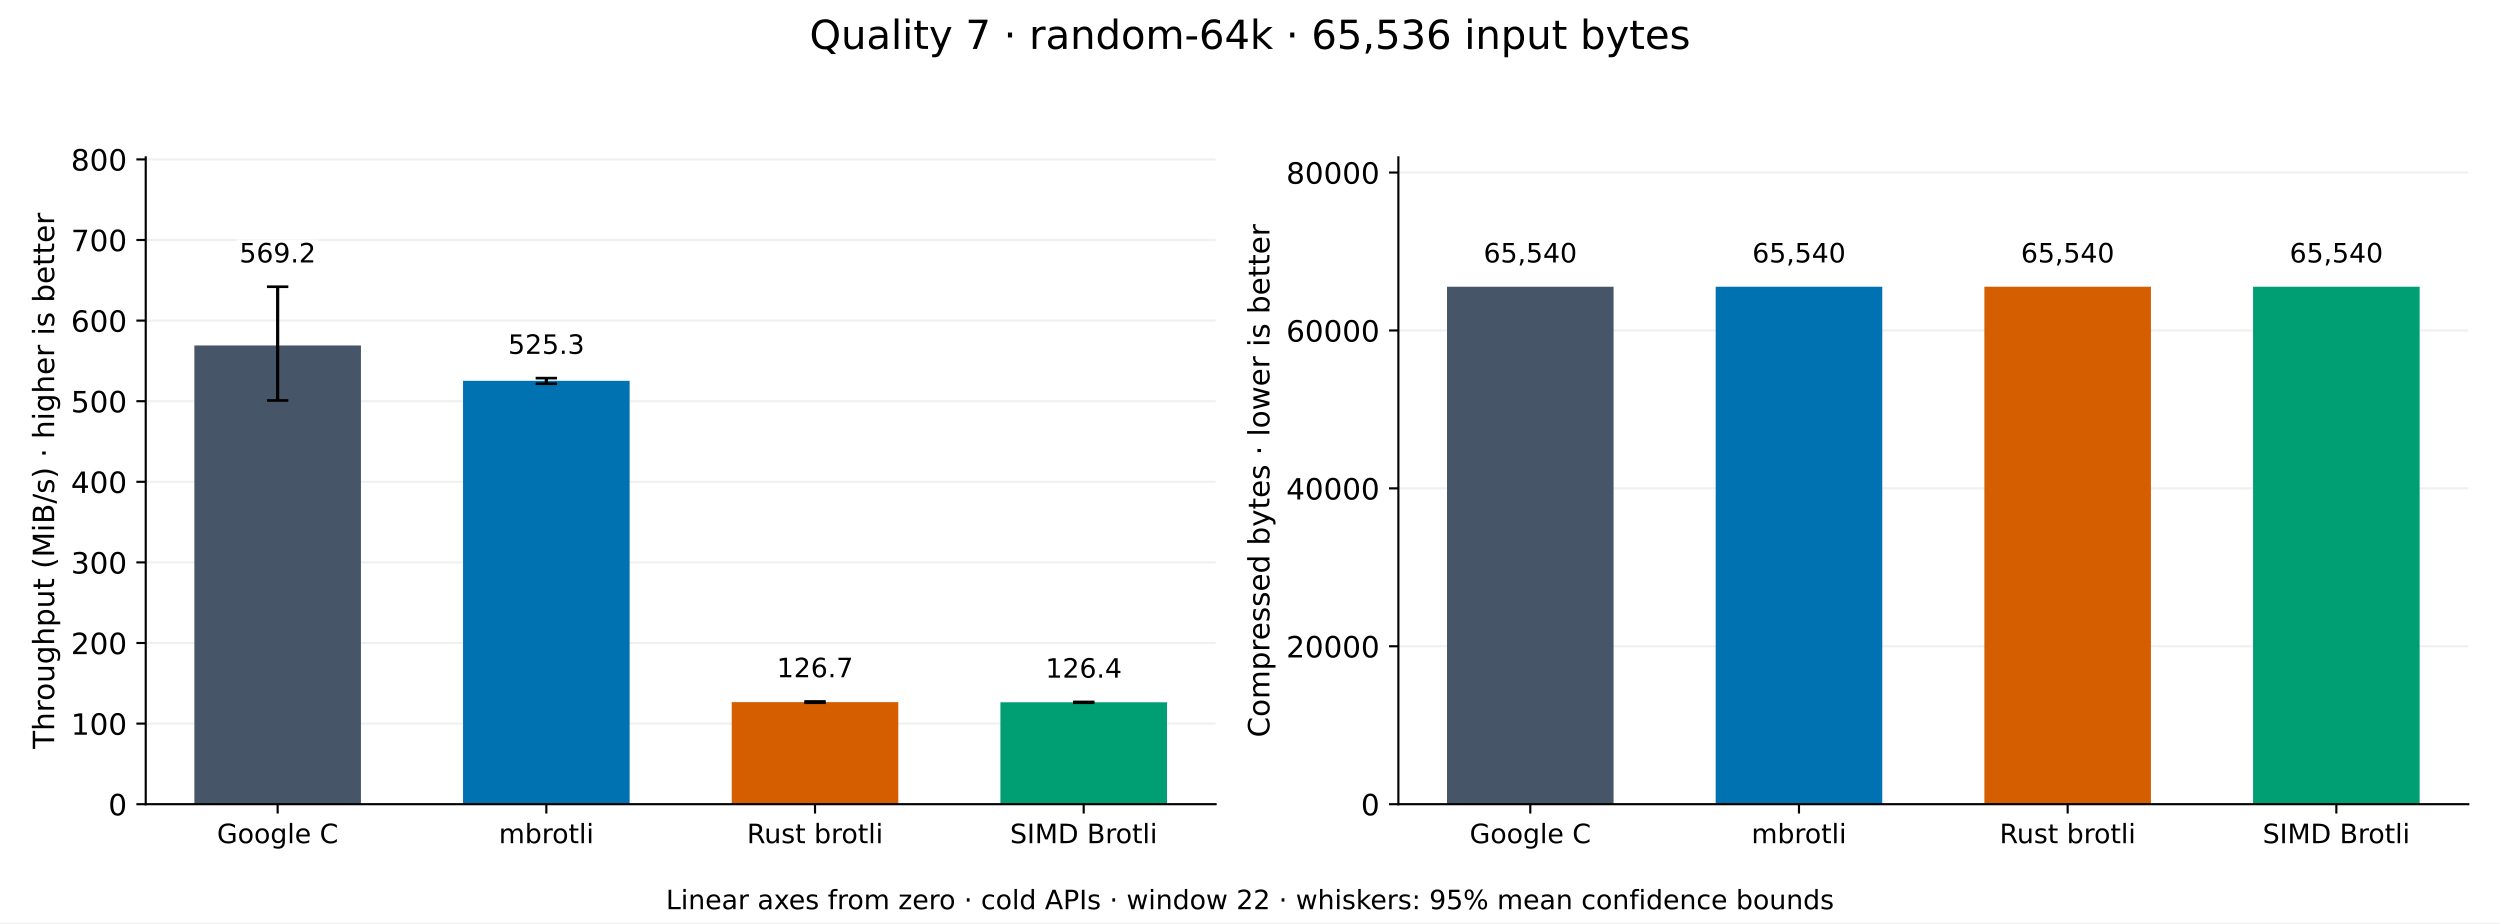
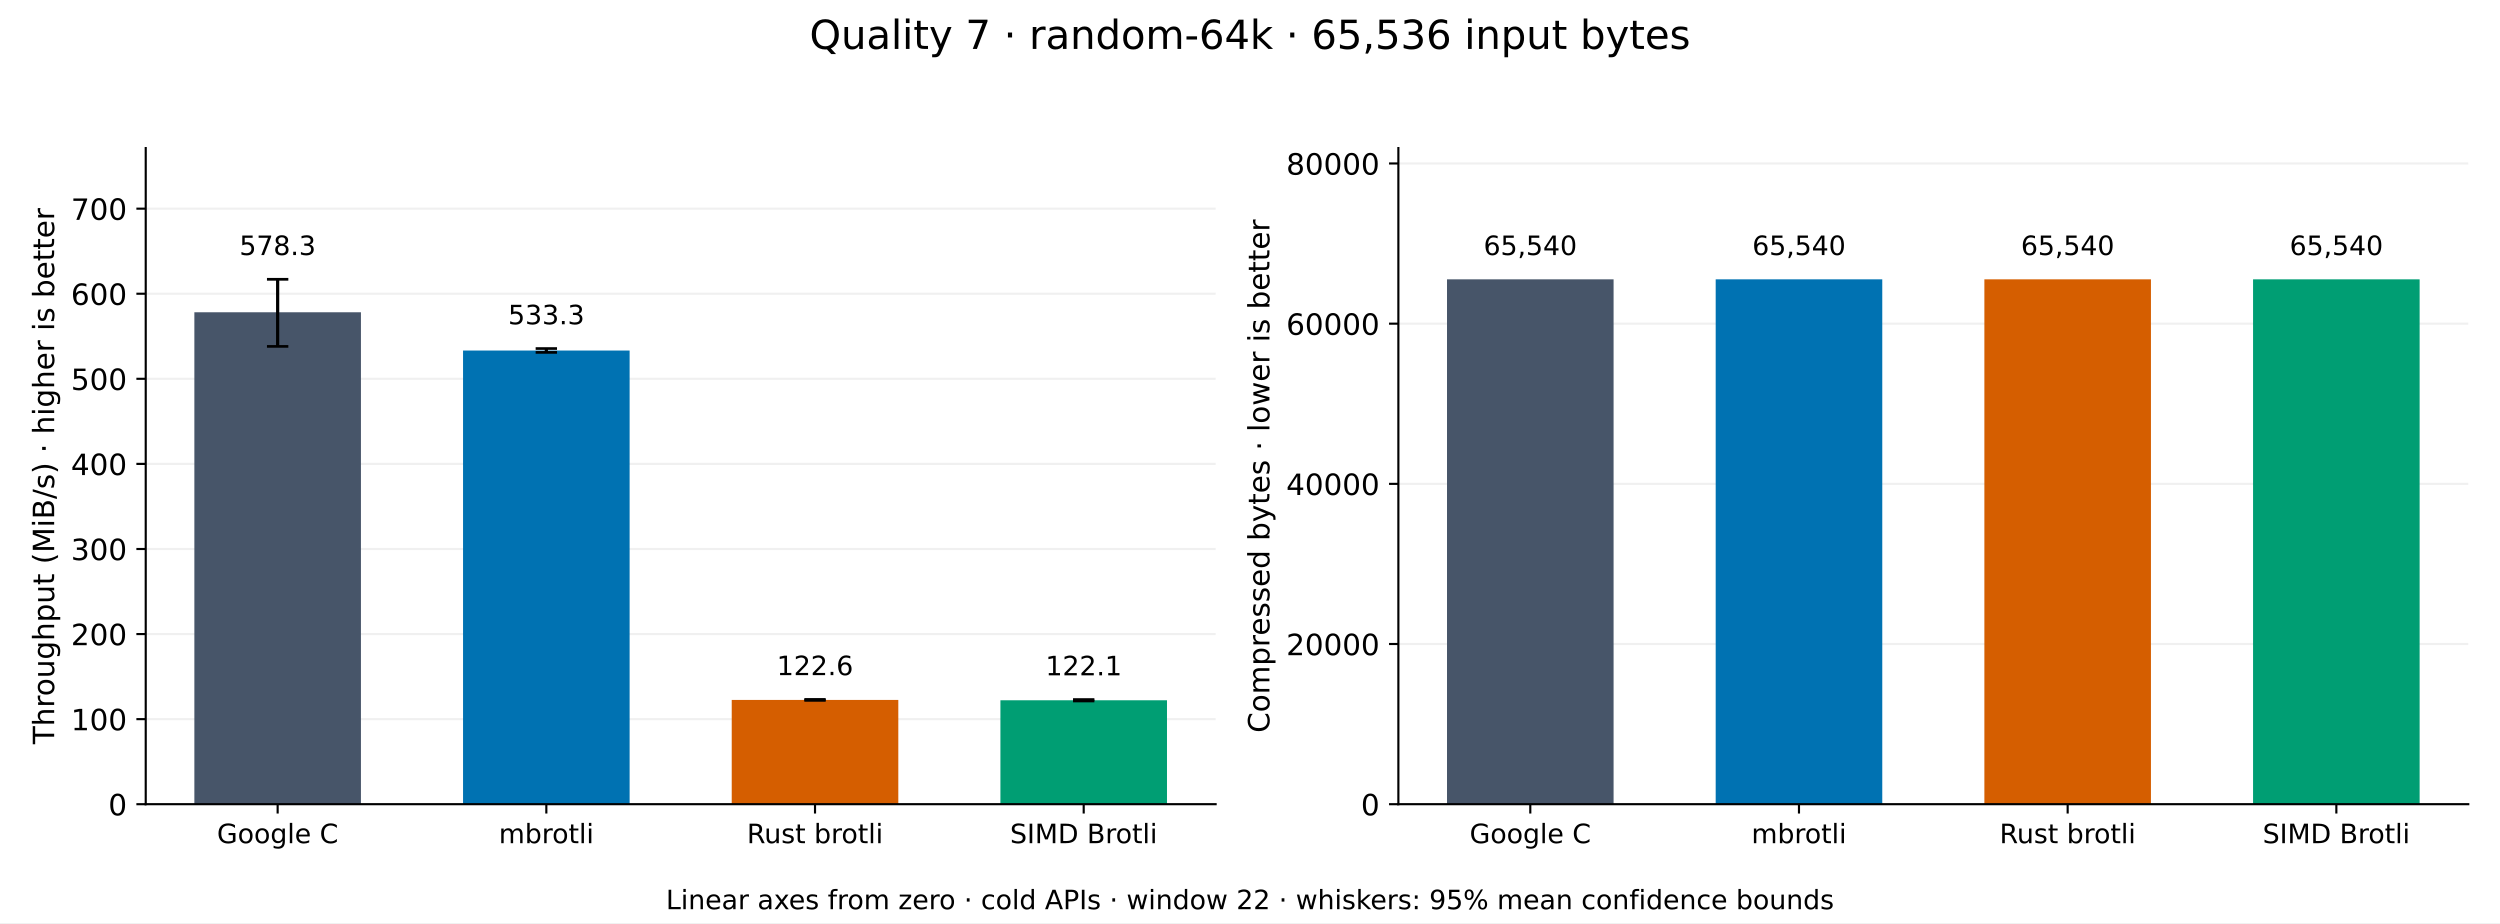
<svg xmlns="http://www.w3.org/2000/svg" xmlns:xlink="http://www.w3.org/1999/xlink" width="936pt" height="345.6pt" viewBox="0 0 936 345.6" version="1.1">
  <defs>
    <style type="text/css">*{stroke-linejoin: round; stroke-linecap: butt}</style>
  </defs>
  <g id="figure_1">
    <g id="patch_1">
      <path d="M 0 345.6 L 936 345.6 L 936 0 L 0 0 z " style="fill: #ffffff" />
    </g>
    <g id="axes_1">
      <g id="patch_2">
-         <path d="M 54.56 301.088 L 455.13 301.088 L 455.13 58.912 L 54.56 58.912 z " style="fill: #ffffff" />
+         <path d="M 54.56 301.088 L 455.13 301.088 L 455.13 55.44 L 54.56 55.44 z " style="fill: #ffffff" />
      </g>
      <g id="matplotlib.axis_1">
        <g id="xtick_1">
          <g id="line2d_1">
            <defs>
              <path id="m3d63aaa0ea" d="M 0 0 L 0 3.5 " style="stroke: #000000; stroke-width: 0.8" />
            </defs>
            <g>
              <use xlink:href="#m3d63aaa0ea" x="103.952" y="301.088" style="stroke: #000000; stroke-width: 0.8" />
            </g>
          </g>
          <g id="text_1">
            <text style="font-size: 10px; font-family: 'DejaVu Sans', 'Bitstream Vera Sans', 'Computer Modern Sans Serif', 'Lucida Grande', 'Verdana', 'Geneva', 'Lucid', 'Arial', 'Helvetica', 'Avant Garde', sans-serif; text-anchor: middle" x="103.952" y="315.686" transform="rotate(-0 103.9522 315.6864)">Google C</text>
          </g>
        </g>
        <g id="xtick_2">
          <g id="line2d_2">
            <g>
              <use xlink:href="#m3d63aaa0ea" x="204.547" y="301.088" style="stroke: #000000; stroke-width: 0.8" />
            </g>
          </g>
          <g id="text_2">
            <text style="font-size: 10px; font-family: 'DejaVu Sans', 'Bitstream Vera Sans', 'Computer Modern Sans Serif', 'Lucida Grande', 'Verdana', 'Geneva', 'Lucid', 'Arial', 'Helvetica', 'Avant Garde', sans-serif; text-anchor: middle" x="204.547" y="315.686" transform="rotate(-0 204.5474 315.6864)">mbrotli</text>
          </g>
        </g>
        <g id="xtick_3">
          <g id="line2d_3">
            <g>
              <use xlink:href="#m3d63aaa0ea" x="305.143" y="301.088" style="stroke: #000000; stroke-width: 0.8" />
            </g>
          </g>
          <g id="text_3">
            <text style="font-size: 10px; font-family: 'DejaVu Sans', 'Bitstream Vera Sans', 'Computer Modern Sans Serif', 'Lucida Grande', 'Verdana', 'Geneva', 'Lucid', 'Arial', 'Helvetica', 'Avant Garde', sans-serif; text-anchor: middle" x="305.143" y="315.686" transform="rotate(-0 305.1426 315.6864)">Rust brotli</text>
          </g>
        </g>
        <g id="xtick_4">
          <g id="line2d_4">
            <g>
              <use xlink:href="#m3d63aaa0ea" x="405.738" y="301.088" style="stroke: #000000; stroke-width: 0.8" />
            </g>
          </g>
          <g id="text_4">
            <text style="font-size: 10px; font-family: 'DejaVu Sans', 'Bitstream Vera Sans', 'Computer Modern Sans Serif', 'Lucida Grande', 'Verdana', 'Geneva', 'Lucid', 'Arial', 'Helvetica', 'Avant Garde', sans-serif; text-anchor: middle" x="405.738" y="315.686" transform="rotate(-0 405.7378 315.6864)">SIMD Brotli</text>
          </g>
        </g>
      </g>
      <g id="matplotlib.axis_2">
        <g id="ytick_1">
          <g id="line2d_5">
-             <path d="M 54.56 301.088 L 455.13 301.088 " clip-path="url(#p76bb05d331)" style="fill: none; stroke: #b0b0b0; stroke-opacity: 0.18; stroke-width: 0.8; stroke-linecap: square" />
+             <path d="M 54.56 301.088 L 455.13 301.088 " clip-path="url(#pb9456fbabf)" style="fill: none; stroke: #b0b0b0; stroke-opacity: 0.18; stroke-width: 0.8; stroke-linecap: square" />
          </g>
          <g id="line2d_6">
            <defs>
              <path id="mb6c034703b" d="M 0 0 L -3.5 0 " style="stroke: #000000; stroke-width: 0.8" />
            </defs>
            <g>
              <use xlink:href="#mb6c034703b" x="54.56" y="301.088" style="stroke: #000000; stroke-width: 0.8" />
            </g>
          </g>
          <g id="text_5">
            <text style="font-size: 11px; font-family: 'DejaVu Sans', 'Bitstream Vera Sans', 'Computer Modern Sans Serif', 'Lucida Grande', 'Verdana', 'Geneva', 'Lucid', 'Arial', 'Helvetica', 'Avant Garde', sans-serif; text-anchor: end" x="47.56" y="305.267" transform="rotate(-0 47.56 305.2671)">0</text>
          </g>
        </g>
        <g id="ytick_2">
          <g id="line2d_7">
-             <path d="M 54.56 270.912 L 455.13 270.912 " clip-path="url(#p76bb05d331)" style="fill: none; stroke: #b0b0b0; stroke-opacity: 0.18; stroke-width: 0.8; stroke-linecap: square" />
+             <path d="M 54.56 269.237 L 455.13 269.237 " clip-path="url(#pb9456fbabf)" style="fill: none; stroke: #b0b0b0; stroke-opacity: 0.18; stroke-width: 0.8; stroke-linecap: square" />
          </g>
          <g id="line2d_8">
            <g>
-               <use xlink:href="#mb6c034703b" x="54.56" y="270.912" style="stroke: #000000; stroke-width: 0.8" />
+               <use xlink:href="#mb6c034703b" x="54.56" y="269.237" style="stroke: #000000; stroke-width: 0.8" />
            </g>
          </g>
          <g id="text_6">
-             <text style="font-size: 11px; font-family: 'DejaVu Sans', 'Bitstream Vera Sans', 'Computer Modern Sans Serif', 'Lucida Grande', 'Verdana', 'Geneva', 'Lucid', 'Arial', 'Helvetica', 'Avant Garde', sans-serif; text-anchor: end" x="47.56" y="275.092" transform="rotate(-0 47.56 275.0916)">100</text>
+             <text style="font-size: 11px; font-family: 'DejaVu Sans', 'Bitstream Vera Sans', 'Computer Modern Sans Serif', 'Lucida Grande', 'Verdana', 'Geneva', 'Lucid', 'Arial', 'Helvetica', 'Avant Garde', sans-serif; text-anchor: end" x="47.56" y="273.416" transform="rotate(-0 47.56 273.4161)">100</text>
          </g>
        </g>
        <g id="ytick_3">
          <g id="line2d_9">
-             <path d="M 54.56 240.737 L 455.13 240.737 " clip-path="url(#p76bb05d331)" style="fill: none; stroke: #b0b0b0; stroke-opacity: 0.18; stroke-width: 0.8; stroke-linecap: square" />
+             <path d="M 54.56 237.386 L 455.13 237.386 " clip-path="url(#pb9456fbabf)" style="fill: none; stroke: #b0b0b0; stroke-opacity: 0.18; stroke-width: 0.8; stroke-linecap: square" />
          </g>
          <g id="line2d_10">
            <g>
-               <use xlink:href="#mb6c034703b" x="54.56" y="240.737" style="stroke: #000000; stroke-width: 0.8" />
+               <use xlink:href="#mb6c034703b" x="54.56" y="237.386" style="stroke: #000000; stroke-width: 0.8" />
            </g>
          </g>
          <g id="text_7">
-             <text style="font-size: 11px; font-family: 'DejaVu Sans', 'Bitstream Vera Sans', 'Computer Modern Sans Serif', 'Lucida Grande', 'Verdana', 'Geneva', 'Lucid', 'Arial', 'Helvetica', 'Avant Garde', sans-serif; text-anchor: end" x="47.56" y="244.916" transform="rotate(-0 47.56 244.9161)">200</text>
+             <text style="font-size: 11px; font-family: 'DejaVu Sans', 'Bitstream Vera Sans', 'Computer Modern Sans Serif', 'Lucida Grande', 'Verdana', 'Geneva', 'Lucid', 'Arial', 'Helvetica', 'Avant Garde', sans-serif; text-anchor: end" x="47.56" y="241.565" transform="rotate(-0 47.56 241.5651)">200</text>
          </g>
        </g>
        <g id="ytick_4">
          <g id="line2d_11">
-             <path d="M 54.56 210.561 L 455.13 210.561 " clip-path="url(#p76bb05d331)" style="fill: none; stroke: #b0b0b0; stroke-opacity: 0.18; stroke-width: 0.8; stroke-linecap: square" />
+             <path d="M 54.56 205.535 L 455.13 205.535 " clip-path="url(#pb9456fbabf)" style="fill: none; stroke: #b0b0b0; stroke-opacity: 0.18; stroke-width: 0.8; stroke-linecap: square" />
          </g>
          <g id="line2d_12">
            <g>
-               <use xlink:href="#mb6c034703b" x="54.56" y="210.561" style="stroke: #000000; stroke-width: 0.8" />
+               <use xlink:href="#mb6c034703b" x="54.56" y="205.535" style="stroke: #000000; stroke-width: 0.8" />
            </g>
          </g>
          <g id="text_8">
-             <text style="font-size: 11px; font-family: 'DejaVu Sans', 'Bitstream Vera Sans', 'Computer Modern Sans Serif', 'Lucida Grande', 'Verdana', 'Geneva', 'Lucid', 'Arial', 'Helvetica', 'Avant Garde', sans-serif; text-anchor: end" x="47.56" y="214.741" transform="rotate(-0 47.56 214.7405)">300</text>
+             <text style="font-size: 11px; font-family: 'DejaVu Sans', 'Bitstream Vera Sans', 'Computer Modern Sans Serif', 'Lucida Grande', 'Verdana', 'Geneva', 'Lucid', 'Arial', 'Helvetica', 'Avant Garde', sans-serif; text-anchor: end" x="47.56" y="209.714" transform="rotate(-0 47.56 209.7141)">300</text>
          </g>
        </g>
        <g id="ytick_5">
          <g id="line2d_13">
-             <path d="M 54.56 180.386 L 455.13 180.386 " clip-path="url(#p76bb05d331)" style="fill: none; stroke: #b0b0b0; stroke-opacity: 0.18; stroke-width: 0.8; stroke-linecap: square" />
+             <path d="M 54.56 173.684 L 455.13 173.684 " clip-path="url(#pb9456fbabf)" style="fill: none; stroke: #b0b0b0; stroke-opacity: 0.18; stroke-width: 0.8; stroke-linecap: square" />
          </g>
          <g id="line2d_14">
            <g>
-               <use xlink:href="#mb6c034703b" x="54.56" y="180.386" style="stroke: #000000; stroke-width: 0.8" />
+               <use xlink:href="#mb6c034703b" x="54.56" y="173.684" style="stroke: #000000; stroke-width: 0.8" />
            </g>
          </g>
          <g id="text_9">
-             <text style="font-size: 11px; font-family: 'DejaVu Sans', 'Bitstream Vera Sans', 'Computer Modern Sans Serif', 'Lucida Grande', 'Verdana', 'Geneva', 'Lucid', 'Arial', 'Helvetica', 'Avant Garde', sans-serif; text-anchor: end" x="47.56" y="184.565" transform="rotate(-0 47.56 184.565)">400</text>
+             <text style="font-size: 11px; font-family: 'DejaVu Sans', 'Bitstream Vera Sans', 'Computer Modern Sans Serif', 'Lucida Grande', 'Verdana', 'Geneva', 'Lucid', 'Arial', 'Helvetica', 'Avant Garde', sans-serif; text-anchor: end" x="47.56" y="177.863" transform="rotate(-0 47.56 177.863)">400</text>
          </g>
        </g>
        <g id="ytick_6">
          <g id="line2d_15">
-             <path d="M 54.56 150.21 L 455.13 150.21 " clip-path="url(#p76bb05d331)" style="fill: none; stroke: #b0b0b0; stroke-opacity: 0.18; stroke-width: 0.8; stroke-linecap: square" />
+             <path d="M 54.56 141.833 L 455.13 141.833 " clip-path="url(#pb9456fbabf)" style="fill: none; stroke: #b0b0b0; stroke-opacity: 0.18; stroke-width: 0.8; stroke-linecap: square" />
          </g>
          <g id="line2d_16">
            <g>
-               <use xlink:href="#mb6c034703b" x="54.56" y="150.21" style="stroke: #000000; stroke-width: 0.8" />
+               <use xlink:href="#mb6c034703b" x="54.56" y="141.833" style="stroke: #000000; stroke-width: 0.8" />
            </g>
          </g>
          <g id="text_10">
-             <text style="font-size: 11px; font-family: 'DejaVu Sans', 'Bitstream Vera Sans', 'Computer Modern Sans Serif', 'Lucida Grande', 'Verdana', 'Geneva', 'Lucid', 'Arial', 'Helvetica', 'Avant Garde', sans-serif; text-anchor: end" x="47.56" y="154.389" transform="rotate(-0 47.56 154.3895)">500</text>
+             <text style="font-size: 11px; font-family: 'DejaVu Sans', 'Bitstream Vera Sans', 'Computer Modern Sans Serif', 'Lucida Grande', 'Verdana', 'Geneva', 'Lucid', 'Arial', 'Helvetica', 'Avant Garde', sans-serif; text-anchor: end" x="47.56" y="146.012" transform="rotate(-0 47.56 146.012)">500</text>
          </g>
        </g>
        <g id="ytick_7">
          <g id="line2d_17">
-             <path d="M 54.56 120.035 L 455.13 120.035 " clip-path="url(#p76bb05d331)" style="fill: none; stroke: #b0b0b0; stroke-opacity: 0.18; stroke-width: 0.8; stroke-linecap: square" />
+             <path d="M 54.56 109.982 L 455.13 109.982 " clip-path="url(#pb9456fbabf)" style="fill: none; stroke: #b0b0b0; stroke-opacity: 0.18; stroke-width: 0.8; stroke-linecap: square" />
          </g>
          <g id="line2d_18">
            <g>
-               <use xlink:href="#mb6c034703b" x="54.56" y="120.035" style="stroke: #000000; stroke-width: 0.8" />
+               <use xlink:href="#mb6c034703b" x="54.56" y="109.982" style="stroke: #000000; stroke-width: 0.8" />
            </g>
          </g>
          <g id="text_11">
-             <text style="font-size: 11px; font-family: 'DejaVu Sans', 'Bitstream Vera Sans', 'Computer Modern Sans Serif', 'Lucida Grande', 'Verdana', 'Geneva', 'Lucid', 'Arial', 'Helvetica', 'Avant Garde', sans-serif; text-anchor: end" x="47.56" y="124.214" transform="rotate(-0 47.56 124.2139)">600</text>
+             <text style="font-size: 11px; font-family: 'DejaVu Sans', 'Bitstream Vera Sans', 'Computer Modern Sans Serif', 'Lucida Grande', 'Verdana', 'Geneva', 'Lucid', 'Arial', 'Helvetica', 'Avant Garde', sans-serif; text-anchor: end" x="47.56" y="114.161" transform="rotate(-0 47.56 114.161)">600</text>
          </g>
        </g>
        <g id="ytick_8">
          <g id="line2d_19">
-             <path d="M 54.56 89.859 L 455.13 89.859 " clip-path="url(#p76bb05d331)" style="fill: none; stroke: #b0b0b0; stroke-opacity: 0.18; stroke-width: 0.8; stroke-linecap: square" />
+             <path d="M 54.56 78.131 L 455.13 78.131 " clip-path="url(#pb9456fbabf)" style="fill: none; stroke: #b0b0b0; stroke-opacity: 0.18; stroke-width: 0.8; stroke-linecap: square" />
          </g>
          <g id="line2d_20">
            <g>
-               <use xlink:href="#mb6c034703b" x="54.56" y="89.859" style="stroke: #000000; stroke-width: 0.8" />
+               <use xlink:href="#mb6c034703b" x="54.56" y="78.131" style="stroke: #000000; stroke-width: 0.8" />
            </g>
          </g>
          <g id="text_12">
-             <text style="font-size: 11px; font-family: 'DejaVu Sans', 'Bitstream Vera Sans', 'Computer Modern Sans Serif', 'Lucida Grande', 'Verdana', 'Geneva', 'Lucid', 'Arial', 'Helvetica', 'Avant Garde', sans-serif; text-anchor: end" x="47.56" y="94.038" transform="rotate(-0 47.56 94.0384)">700</text>
-           </g>
-         </g>
-         <g id="ytick_9">
-           <g id="line2d_21">
-             <path d="M 54.56 59.684 L 455.13 59.684 " clip-path="url(#p76bb05d331)" style="fill: none; stroke: #b0b0b0; stroke-opacity: 0.18; stroke-width: 0.8; stroke-linecap: square" />
-           </g>
-           <g id="line2d_22">
-             <g>
-               <use xlink:href="#mb6c034703b" x="54.56" y="59.684" style="stroke: #000000; stroke-width: 0.8" />
-             </g>
-           </g>
-           <g id="text_13">
-             <text style="font-size: 11px; font-family: 'DejaVu Sans', 'Bitstream Vera Sans', 'Computer Modern Sans Serif', 'Lucida Grande', 'Verdana', 'Geneva', 'Lucid', 'Arial', 'Helvetica', 'Avant Garde', sans-serif; text-anchor: end" x="47.56" y="63.863" transform="rotate(-0 47.56 63.86287)">800</text>
-           </g>
-         </g>
-         <g id="text_14">
-           <text style="font-size: 11px; font-family: 'DejaVu Sans', 'Bitstream Vera Sans', 'Computer Modern Sans Serif', 'Lucida Grande', 'Verdana', 'Geneva', 'Lucid', 'Arial', 'Helvetica', 'Avant Garde', sans-serif; text-anchor: middle" x="20.276" y="180" transform="rotate(-90 20.27609 180)">Throughput (MiB/s) · higher is better</text>
+             <text style="font-size: 11px; font-family: 'DejaVu Sans', 'Bitstream Vera Sans', 'Computer Modern Sans Serif', 'Lucida Grande', 'Verdana', 'Geneva', 'Lucid', 'Arial', 'Helvetica', 'Avant Garde', sans-serif; text-anchor: end" x="47.56" y="82.31" transform="rotate(-0 47.56 82.30995)">700</text>
+           </g>
+         </g>
+         <g id="text_13">
+           <text style="font-size: 11px; font-family: 'DejaVu Sans', 'Bitstream Vera Sans', 'Computer Modern Sans Serif', 'Lucida Grande', 'Verdana', 'Geneva', 'Lucid', 'Arial', 'Helvetica', 'Avant Garde', sans-serif; text-anchor: middle" x="20.276" y="178.264" transform="rotate(-90 20.27609 178.264)">Throughput (MiB/s) · higher is better</text>
        </g>
      </g>
      <g id="patch_3">
-         <path d="M 72.768 301.088 L 135.137 301.088 L 135.137 129.333 L 72.768 129.333 z " clip-path="url(#p76bb05d331)" style="fill: #475569" />
+         <path d="M 72.768 301.088 L 135.137 301.088 L 135.137 116.909 L 72.768 116.909 z " clip-path="url(#pb9456fbabf)" style="fill: #475569" />
      </g>
      <g id="patch_4">
-         <path d="M 173.363 301.088 L 235.732 301.088 L 235.732 142.569 L 173.363 142.569 z " clip-path="url(#p76bb05d331)" style="fill: #0072b2" />
+         <path d="M 173.363 301.088 L 235.732 301.088 L 235.732 131.229 L 173.363 131.229 z " clip-path="url(#pb9456fbabf)" style="fill: #0072b2" />
      </g>
      <g id="patch_5">
-         <path d="M 273.958 301.088 L 336.327 301.088 L 336.327 262.868 L 273.958 262.868 z " clip-path="url(#p76bb05d331)" style="fill: #d55e00" />
+         <path d="M 273.958 301.088 L 336.327 301.088 L 336.327 262.048 L 273.958 262.048 z " clip-path="url(#pb9456fbabf)" style="fill: #d55e00" />
      </g>
      <g id="patch_6">
-         <path d="M 374.553 301.088 L 436.922 301.088 L 436.922 262.94 L 374.553 262.94 z " clip-path="url(#p76bb05d331)" style="fill: #009e73" />
+         <path d="M 374.553 301.088 L 436.922 301.088 L 436.922 262.184 L 374.553 262.184 z " clip-path="url(#pb9456fbabf)" style="fill: #009e73" />
      </g>
      <g id="LineCollection_1">
-         <path d="M 103.952 149.93 L 103.952 107.347 " clip-path="url(#p76bb05d331)" style="fill: none; stroke: #000000; stroke-width: 1.2" />
-         <path d="M 204.547 143.664 L 204.547 141.569 " clip-path="url(#p76bb05d331)" style="fill: none; stroke: #000000; stroke-width: 1.2" />
-         <path d="M 305.143 263.111 L 305.143 262.641 " clip-path="url(#p76bb05d331)" style="fill: none; stroke: #000000; stroke-width: 1.2" />
-         <path d="M 405.738 263.101 L 405.738 262.794 " clip-path="url(#p76bb05d331)" style="fill: none; stroke: #000000; stroke-width: 1.2" />
-       </g>
-       <g id="line2d_23">
+         <path d="M 103.952 129.689 L 103.952 104.57 " clip-path="url(#pb9456fbabf)" style="fill: none; stroke: #000000; stroke-width: 1.2" />
+         <path d="M 204.547 131.942 L 204.547 130.495 " clip-path="url(#pb9456fbabf)" style="fill: none; stroke: #000000; stroke-width: 1.2" />
+         <path d="M 305.143 262.239 L 305.143 261.861 " clip-path="url(#pb9456fbabf)" style="fill: none; stroke: #000000; stroke-width: 1.2" />
+         <path d="M 405.738 262.442 L 405.738 261.916 " clip-path="url(#pb9456fbabf)" style="fill: none; stroke: #000000; stroke-width: 1.2" />
+       </g>
+       <g id="line2d_21">
        <defs>
          <path id="ma4d3aa00d3" d="M 4 0 L -4 -0 " style="stroke: #000000" />
        </defs>
-         <g clip-path="url(#p76bb05d331)">
-           <use xlink:href="#ma4d3aa00d3" x="103.952" y="149.93" style="fill: #1f77b4; stroke: #000000" />
-           <use xlink:href="#ma4d3aa00d3" x="204.547" y="143.664" style="fill: #1f77b4; stroke: #000000" />
-           <use xlink:href="#ma4d3aa00d3" x="305.143" y="263.111" style="fill: #1f77b4; stroke: #000000" />
-           <use xlink:href="#ma4d3aa00d3" x="405.738" y="263.101" style="fill: #1f77b4; stroke: #000000" />
-         </g>
-       </g>
-       <g id="line2d_24">
-         <g clip-path="url(#p76bb05d331)">
-           <use xlink:href="#ma4d3aa00d3" x="103.952" y="107.347" style="fill: #1f77b4; stroke: #000000" />
-           <use xlink:href="#ma4d3aa00d3" x="204.547" y="141.569" style="fill: #1f77b4; stroke: #000000" />
-           <use xlink:href="#ma4d3aa00d3" x="305.143" y="262.641" style="fill: #1f77b4; stroke: #000000" />
-           <use xlink:href="#ma4d3aa00d3" x="405.738" y="262.794" style="fill: #1f77b4; stroke: #000000" />
+         <g clip-path="url(#pb9456fbabf)">
+           <use xlink:href="#ma4d3aa00d3" x="103.952" y="129.689" style="fill: #1f77b4; stroke: #000000" />
+           <use xlink:href="#ma4d3aa00d3" x="204.547" y="131.942" style="fill: #1f77b4; stroke: #000000" />
+           <use xlink:href="#ma4d3aa00d3" x="305.143" y="262.239" style="fill: #1f77b4; stroke: #000000" />
+           <use xlink:href="#ma4d3aa00d3" x="405.738" y="262.442" style="fill: #1f77b4; stroke: #000000" />
+         </g>
+       </g>
+       <g id="line2d_22">
+         <g clip-path="url(#pb9456fbabf)">
+           <use xlink:href="#ma4d3aa00d3" x="103.952" y="104.57" style="fill: #1f77b4; stroke: #000000" />
+           <use xlink:href="#ma4d3aa00d3" x="204.547" y="130.495" style="fill: #1f77b4; stroke: #000000" />
+           <use xlink:href="#ma4d3aa00d3" x="305.143" y="261.861" style="fill: #1f77b4; stroke: #000000" />
+           <use xlink:href="#ma4d3aa00d3" x="405.738" y="261.916" style="fill: #1f77b4; stroke: #000000" />
        </g>
      </g>
      <g id="patch_7">
-         <path d="M 54.56 301.088 L 54.56 58.912 " style="fill: none; stroke: #000000; stroke-width: 0.8; stroke-linejoin: miter; stroke-linecap: square" />
+         <path d="M 54.56 301.088 L 54.56 55.44 " style="fill: none; stroke: #000000; stroke-width: 0.8; stroke-linejoin: miter; stroke-linecap: square" />
      </g>
      <g id="patch_8">
        <path d="M 54.56 301.088 L 455.13 301.088 " style="fill: none; stroke: #000000; stroke-width: 0.8; stroke-linejoin: miter; stroke-linecap: square" />
      </g>
+       <g id="text_14">
+         <g id="patch_9">
+           <path d="M 88.638 98.57 L 119.266 98.57 L 119.266 86.891 L 88.638 86.891 z " style="fill: #ffffff; opacity: 0.9" />
+         </g>
+         <text style="font-size: 10px; font-family: 'DejaVu Sans', 'Bitstream Vera Sans', 'Computer Modern Sans Serif', 'Lucida Grande', 'Verdana', 'Geneva', 'Lucid', 'Arial', 'Helvetica', 'Avant Garde', sans-serif; text-anchor: middle" x="103.952" y="95.49" transform="rotate(-0 103.9522 95.48991)">578.3</text>
+       </g>
      <g id="text_15">
-         <g id="patch_9">
-           <path d="M 88.638 101.347 L 119.266 101.347 L 119.266 89.669 L 88.638 89.669 z " style="fill: #ffffff; opacity: 0.9" />
-         </g>
-         <text style="font-size: 10px; font-family: 'DejaVu Sans', 'Bitstream Vera Sans', 'Computer Modern Sans Serif', 'Lucida Grande', 'Verdana', 'Geneva', 'Lucid', 'Arial', 'Helvetica', 'Avant Garde', sans-serif; text-anchor: middle" x="103.952" y="98.268" transform="rotate(-0 103.9522 98.26754)">569.2</text>
+         <g id="patch_10">
+           <path d="M 189.233 124.495 L 219.861 124.495 L 219.861 112.817 L 189.233 112.817 z " style="fill: #ffffff; opacity: 0.9" />
+         </g>
+         <text style="font-size: 10px; font-family: 'DejaVu Sans', 'Bitstream Vera Sans', 'Computer Modern Sans Serif', 'Lucida Grande', 'Verdana', 'Geneva', 'Lucid', 'Arial', 'Helvetica', 'Avant Garde', sans-serif; text-anchor: middle" x="204.547" y="121.416" transform="rotate(-0 204.5474 121.4157)">533.3</text>
      </g>
      <g id="text_16">
-         <g id="patch_10">
-           <path d="M 189.233 135.569 L 219.861 135.569 L 219.861 123.891 L 189.233 123.891 z " style="fill: #ffffff; opacity: 0.9" />
-         </g>
-         <text style="font-size: 10px; font-family: 'DejaVu Sans', 'Bitstream Vera Sans', 'Computer Modern Sans Serif', 'Lucida Grande', 'Verdana', 'Geneva', 'Lucid', 'Arial', 'Helvetica', 'Avant Garde', sans-serif; text-anchor: middle" x="204.547" y="132.489" transform="rotate(-0 204.5474 132.4893)">525.3</text>
+         <g id="patch_11">
+           <path d="M 289.829 255.861 L 320.457 255.861 L 320.457 244.183 L 289.829 244.183 z " style="fill: #ffffff; opacity: 0.9" />
+         </g>
+         <text style="font-size: 10px; font-family: 'DejaVu Sans', 'Bitstream Vera Sans', 'Computer Modern Sans Serif', 'Lucida Grande', 'Verdana', 'Geneva', 'Lucid', 'Arial', 'Helvetica', 'Avant Garde', sans-serif; text-anchor: middle" x="305.143" y="252.781" transform="rotate(-0 305.1426 252.7812)">122.6</text>
      </g>
      <g id="text_17">
-         <g id="patch_11">
-           <path d="M 289.829 256.641 L 320.457 256.641 L 320.457 244.963 L 289.829 244.963 z " style="fill: #ffffff; opacity: 0.9" />
-         </g>
-         <text style="font-size: 10px; font-family: 'DejaVu Sans', 'Bitstream Vera Sans', 'Computer Modern Sans Serif', 'Lucida Grande', 'Verdana', 'Geneva', 'Lucid', 'Arial', 'Helvetica', 'Avant Garde', sans-serif; text-anchor: middle" x="305.143" y="253.561" transform="rotate(-0 305.1426 253.5612)">126.7</text>
-       </g>
-       <g id="text_18">
        <g id="patch_12">
-           <path d="M 390.424 256.794 L 421.052 256.794 L 421.052 245.116 L 390.424 245.116 z " style="fill: #ffffff; opacity: 0.9" />
-         </g>
-         <text style="font-size: 10px; font-family: 'DejaVu Sans', 'Bitstream Vera Sans', 'Computer Modern Sans Serif', 'Lucida Grande', 'Verdana', 'Geneva', 'Lucid', 'Arial', 'Helvetica', 'Avant Garde', sans-serif; text-anchor: middle" x="405.738" y="253.715" transform="rotate(-0 405.7378 253.7148)">126.4</text>
+           <path d="M 390.424 255.916 L 421.052 255.916 L 421.052 244.237 L 390.424 244.237 z " style="fill: #ffffff; opacity: 0.9" />
+         </g>
+         <text style="font-size: 10px; font-family: 'DejaVu Sans', 'Bitstream Vera Sans', 'Computer Modern Sans Serif', 'Lucida Grande', 'Verdana', 'Geneva', 'Lucid', 'Arial', 'Helvetica', 'Avant Garde', sans-serif; text-anchor: middle" x="405.738" y="252.836" transform="rotate(-0 405.7378 252.8358)">122.1</text>
      </g>
    </g>
    <g id="axes_2">
      <g id="patch_13">
-         <path d="M 523.55 301.088 L 924.12 301.088 L 924.12 58.912 L 523.55 58.912 z " style="fill: #ffffff" />
+         <path d="M 523.55 301.088 L 924.12 301.088 L 924.12 55.44 L 523.55 55.44 z " style="fill: #ffffff" />
      </g>
      <g id="matplotlib.axis_3">
        <g id="xtick_5">
+           <g id="line2d_23">
+             <g>
+               <use xlink:href="#m3d63aaa0ea" x="572.942" y="301.088" style="stroke: #000000; stroke-width: 0.8" />
+             </g>
+           </g>
+           <g id="text_18">
+             <text style="font-size: 10px; font-family: 'DejaVu Sans', 'Bitstream Vera Sans', 'Computer Modern Sans Serif', 'Lucida Grande', 'Verdana', 'Geneva', 'Lucid', 'Arial', 'Helvetica', 'Avant Garde', sans-serif; text-anchor: middle" x="572.942" y="315.686" transform="rotate(-0 572.9422 315.6864)">Google C</text>
+           </g>
+         </g>
+         <g id="xtick_6">
+           <g id="line2d_24">
+             <g>
+               <use xlink:href="#m3d63aaa0ea" x="673.537" y="301.088" style="stroke: #000000; stroke-width: 0.8" />
+             </g>
+           </g>
+           <g id="text_19">
+             <text style="font-size: 10px; font-family: 'DejaVu Sans', 'Bitstream Vera Sans', 'Computer Modern Sans Serif', 'Lucida Grande', 'Verdana', 'Geneva', 'Lucid', 'Arial', 'Helvetica', 'Avant Garde', sans-serif; text-anchor: middle" x="673.537" y="315.686" transform="rotate(-0 673.5374 315.6864)">mbrotli</text>
+           </g>
+         </g>
+         <g id="xtick_7">
          <g id="line2d_25">
            <g>
-               <use xlink:href="#m3d63aaa0ea" x="572.942" y="301.088" style="stroke: #000000; stroke-width: 0.8" />
-             </g>
-           </g>
-           <g id="text_19">
-             <text style="font-size: 10px; font-family: 'DejaVu Sans', 'Bitstream Vera Sans', 'Computer Modern Sans Serif', 'Lucida Grande', 'Verdana', 'Geneva', 'Lucid', 'Arial', 'Helvetica', 'Avant Garde', sans-serif; text-anchor: middle" x="572.942" y="315.686" transform="rotate(-0 572.9422 315.6864)">Google C</text>
-           </g>
-         </g>
-         <g id="xtick_6">
+               <use xlink:href="#m3d63aaa0ea" x="774.133" y="301.088" style="stroke: #000000; stroke-width: 0.8" />
+             </g>
+           </g>
+           <g id="text_20">
+             <text style="font-size: 10px; font-family: 'DejaVu Sans', 'Bitstream Vera Sans', 'Computer Modern Sans Serif', 'Lucida Grande', 'Verdana', 'Geneva', 'Lucid', 'Arial', 'Helvetica', 'Avant Garde', sans-serif; text-anchor: middle" x="774.133" y="315.686" transform="rotate(-0 774.1326 315.6864)">Rust brotli</text>
+           </g>
+         </g>
+         <g id="xtick_8">
          <g id="line2d_26">
            <g>
-               <use xlink:href="#m3d63aaa0ea" x="673.537" y="301.088" style="stroke: #000000; stroke-width: 0.8" />
-             </g>
-           </g>
-           <g id="text_20">
-             <text style="font-size: 10px; font-family: 'DejaVu Sans', 'Bitstream Vera Sans', 'Computer Modern Sans Serif', 'Lucida Grande', 'Verdana', 'Geneva', 'Lucid', 'Arial', 'Helvetica', 'Avant Garde', sans-serif; text-anchor: middle" x="673.537" y="315.686" transform="rotate(-0 673.5374 315.6864)">mbrotli</text>
-           </g>
-         </g>
-         <g id="xtick_7">
+               <use xlink:href="#m3d63aaa0ea" x="874.728" y="301.088" style="stroke: #000000; stroke-width: 0.8" />
+             </g>
+           </g>
+           <g id="text_21">
+             <text style="font-size: 10px; font-family: 'DejaVu Sans', 'Bitstream Vera Sans', 'Computer Modern Sans Serif', 'Lucida Grande', 'Verdana', 'Geneva', 'Lucid', 'Arial', 'Helvetica', 'Avant Garde', sans-serif; text-anchor: middle" x="874.728" y="315.686" transform="rotate(-0 874.7278 315.6864)">SIMD Brotli</text>
+           </g>
+         </g>
+       </g>
+       <g id="matplotlib.axis_4">
+         <g id="ytick_9">
          <g id="line2d_27">
-             <g>
-               <use xlink:href="#m3d63aaa0ea" x="774.133" y="301.088" style="stroke: #000000; stroke-width: 0.8" />
-             </g>
-           </g>
-           <g id="text_21">
-             <text style="font-size: 10px; font-family: 'DejaVu Sans', 'Bitstream Vera Sans', 'Computer Modern Sans Serif', 'Lucida Grande', 'Verdana', 'Geneva', 'Lucid', 'Arial', 'Helvetica', 'Avant Garde', sans-serif; text-anchor: middle" x="774.133" y="315.686" transform="rotate(-0 774.1326 315.6864)">Rust brotli</text>
-           </g>
-         </g>
-         <g id="xtick_8">
+             <path d="M 523.55 301.088 L 924.12 301.088 " clip-path="url(#p7ed6ae1081)" style="fill: none; stroke: #b0b0b0; stroke-opacity: 0.18; stroke-width: 0.8; stroke-linecap: square" />
+           </g>
          <g id="line2d_28">
            <g>
-               <use xlink:href="#m3d63aaa0ea" x="874.728" y="301.088" style="stroke: #000000; stroke-width: 0.8" />
+               <use xlink:href="#mb6c034703b" x="523.55" y="301.088" style="stroke: #000000; stroke-width: 0.8" />
            </g>
          </g>
          <g id="text_22">
-             <text style="font-size: 10px; font-family: 'DejaVu Sans', 'Bitstream Vera Sans', 'Computer Modern Sans Serif', 'Lucida Grande', 'Verdana', 'Geneva', 'Lucid', 'Arial', 'Helvetica', 'Avant Garde', sans-serif; text-anchor: middle" x="874.728" y="315.686" transform="rotate(-0 874.7278 315.6864)">SIMD Brotli</text>
-           </g>
-         </g>
-       </g>
-       <g id="matplotlib.axis_4">
+             <text style="font-size: 11px; font-family: 'DejaVu Sans', 'Bitstream Vera Sans', 'Computer Modern Sans Serif', 'Lucida Grande', 'Verdana', 'Geneva', 'Lucid', 'Arial', 'Helvetica', 'Avant Garde', sans-serif; text-anchor: end" x="516.55" y="305.267" transform="rotate(-0 516.55 305.2671)">0</text>
+           </g>
+         </g>
        <g id="ytick_10">
          <g id="line2d_29">
-             <path d="M 523.55 301.088 L 924.12 301.088 " clip-path="url(#p9507c7d6c9)" style="fill: none; stroke: #b0b0b0; stroke-opacity: 0.18; stroke-width: 0.8; stroke-linecap: square" />
+             <path d="M 523.55 241.119 L 924.12 241.119 " clip-path="url(#p7ed6ae1081)" style="fill: none; stroke: #b0b0b0; stroke-opacity: 0.18; stroke-width: 0.8; stroke-linecap: square" />
          </g>
          <g id="line2d_30">
            <g>
-               <use xlink:href="#mb6c034703b" x="523.55" y="301.088" style="stroke: #000000; stroke-width: 0.8" />
+               <use xlink:href="#mb6c034703b" x="523.55" y="241.119" style="stroke: #000000; stroke-width: 0.8" />
            </g>
          </g>
          <g id="text_23">
-             <text style="font-size: 11px; font-family: 'DejaVu Sans', 'Bitstream Vera Sans', 'Computer Modern Sans Serif', 'Lucida Grande', 'Verdana', 'Geneva', 'Lucid', 'Arial', 'Helvetica', 'Avant Garde', sans-serif; text-anchor: end" x="516.55" y="305.267" transform="rotate(-0 516.55 305.2671)">0</text>
+             <text style="font-size: 11px; font-family: 'DejaVu Sans', 'Bitstream Vera Sans', 'Computer Modern Sans Serif', 'Lucida Grande', 'Verdana', 'Geneva', 'Lucid', 'Arial', 'Helvetica', 'Avant Garde', sans-serif; text-anchor: end" x="516.55" y="245.298" transform="rotate(-0 516.55 245.2981)">20000</text>
          </g>
        </g>
        <g id="ytick_11">
          <g id="line2d_31">
-             <path d="M 523.55 241.967 L 924.12 241.967 " clip-path="url(#p9507c7d6c9)" style="fill: none; stroke: #b0b0b0; stroke-opacity: 0.18; stroke-width: 0.8; stroke-linecap: square" />
+             <path d="M 523.55 181.15 L 924.12 181.15 " clip-path="url(#p7ed6ae1081)" style="fill: none; stroke: #b0b0b0; stroke-opacity: 0.18; stroke-width: 0.8; stroke-linecap: square" />
          </g>
          <g id="line2d_32">
            <g>
-               <use xlink:href="#mb6c034703b" x="523.55" y="241.967" style="stroke: #000000; stroke-width: 0.8" />
+               <use xlink:href="#mb6c034703b" x="523.55" y="181.15" style="stroke: #000000; stroke-width: 0.8" />
            </g>
          </g>
          <g id="text_24">
-             <text style="font-size: 11px; font-family: 'DejaVu Sans', 'Bitstream Vera Sans', 'Computer Modern Sans Serif', 'Lucida Grande', 'Verdana', 'Geneva', 'Lucid', 'Arial', 'Helvetica', 'Avant Garde', sans-serif; text-anchor: end" x="516.55" y="246.146" transform="rotate(-0 516.55 246.1458)">20000</text>
+             <text style="font-size: 11px; font-family: 'DejaVu Sans', 'Bitstream Vera Sans', 'Computer Modern Sans Serif', 'Lucida Grande', 'Verdana', 'Geneva', 'Lucid', 'Arial', 'Helvetica', 'Avant Garde', sans-serif; text-anchor: end" x="516.55" y="185.329" transform="rotate(-0 516.55 185.3291)">40000</text>
          </g>
        </g>
        <g id="ytick_12">
          <g id="line2d_33">
-             <path d="M 523.55 182.845 L 924.12 182.845 " clip-path="url(#p9507c7d6c9)" style="fill: none; stroke: #b0b0b0; stroke-opacity: 0.18; stroke-width: 0.8; stroke-linecap: square" />
+             <path d="M 523.55 121.181 L 924.12 121.181 " clip-path="url(#p7ed6ae1081)" style="fill: none; stroke: #b0b0b0; stroke-opacity: 0.18; stroke-width: 0.8; stroke-linecap: square" />
          </g>
          <g id="line2d_34">
            <g>
-               <use xlink:href="#mb6c034703b" x="523.55" y="182.845" style="stroke: #000000; stroke-width: 0.8" />
+               <use xlink:href="#mb6c034703b" x="523.55" y="121.181" style="stroke: #000000; stroke-width: 0.8" />
            </g>
          </g>
          <g id="text_25">
-             <text style="font-size: 11px; font-family: 'DejaVu Sans', 'Bitstream Vera Sans', 'Computer Modern Sans Serif', 'Lucida Grande', 'Verdana', 'Geneva', 'Lucid', 'Arial', 'Helvetica', 'Avant Garde', sans-serif; text-anchor: end" x="516.55" y="187.024" transform="rotate(-0 516.55 187.0244)">40000</text>
+             <text style="font-size: 11px; font-family: 'DejaVu Sans', 'Bitstream Vera Sans', 'Computer Modern Sans Serif', 'Lucida Grande', 'Verdana', 'Geneva', 'Lucid', 'Arial', 'Helvetica', 'Avant Garde', sans-serif; text-anchor: end" x="516.55" y="125.36" transform="rotate(-0 516.55 125.3602)">60000</text>
          </g>
        </g>
        <g id="ytick_13">
          <g id="line2d_35">
-             <path d="M 523.55 123.724 L 924.12 123.724 " clip-path="url(#p9507c7d6c9)" style="fill: none; stroke: #b0b0b0; stroke-opacity: 0.18; stroke-width: 0.8; stroke-linecap: square" />
+             <path d="M 523.55 61.212 L 924.12 61.212 " clip-path="url(#p7ed6ae1081)" style="fill: none; stroke: #b0b0b0; stroke-opacity: 0.18; stroke-width: 0.8; stroke-linecap: square" />
          </g>
          <g id="line2d_36">
            <g>
-               <use xlink:href="#mb6c034703b" x="523.55" y="123.724" style="stroke: #000000; stroke-width: 0.8" />
+               <use xlink:href="#mb6c034703b" x="523.55" y="61.212" style="stroke: #000000; stroke-width: 0.8" />
            </g>
          </g>
          <g id="text_26">
-             <text style="font-size: 11px; font-family: 'DejaVu Sans', 'Bitstream Vera Sans', 'Computer Modern Sans Serif', 'Lucida Grande', 'Verdana', 'Geneva', 'Lucid', 'Arial', 'Helvetica', 'Avant Garde', sans-serif; text-anchor: end" x="516.55" y="127.903" transform="rotate(-0 516.55 127.903)">60000</text>
-           </g>
-         </g>
-         <g id="ytick_14">
-           <g id="line2d_37">
-             <path d="M 523.55 64.602 L 924.12 64.602 " clip-path="url(#p9507c7d6c9)" style="fill: none; stroke: #b0b0b0; stroke-opacity: 0.18; stroke-width: 0.8; stroke-linecap: square" />
-           </g>
-           <g id="line2d_38">
-             <g>
-               <use xlink:href="#mb6c034703b" x="523.55" y="64.602" style="stroke: #000000; stroke-width: 0.8" />
-             </g>
-           </g>
-           <g id="text_27">
-             <text style="font-size: 11px; font-family: 'DejaVu Sans', 'Bitstream Vera Sans', 'Computer Modern Sans Serif', 'Lucida Grande', 'Verdana', 'Geneva', 'Lucid', 'Arial', 'Helvetica', 'Avant Garde', sans-serif; text-anchor: end" x="516.55" y="68.782" transform="rotate(-0 516.55 68.7816)">80000</text>
-           </g>
-         </g>
-         <g id="text_28">
-           <text style="font-size: 11px; font-family: 'DejaVu Sans', 'Bitstream Vera Sans', 'Computer Modern Sans Serif', 'Lucida Grande', 'Verdana', 'Geneva', 'Lucid', 'Arial', 'Helvetica', 'Avant Garde', sans-serif; text-anchor: middle" x="475.269" y="180" transform="rotate(-90 475.2686 180)">Compressed bytes · lower is better</text>
+             <text style="font-size: 11px; font-family: 'DejaVu Sans', 'Bitstream Vera Sans', 'Computer Modern Sans Serif', 'Lucida Grande', 'Verdana', 'Geneva', 'Lucid', 'Arial', 'Helvetica', 'Avant Garde', sans-serif; text-anchor: end" x="516.55" y="65.391" transform="rotate(-0 516.55 65.39116)">80000</text>
+           </g>
+         </g>
+         <g id="text_27">
+           <text style="font-size: 11px; font-family: 'DejaVu Sans', 'Bitstream Vera Sans', 'Computer Modern Sans Serif', 'Lucida Grande', 'Verdana', 'Geneva', 'Lucid', 'Arial', 'Helvetica', 'Avant Garde', sans-serif; text-anchor: middle" x="475.269" y="178.264" transform="rotate(-90 475.2686 178.264)">Compressed bytes · lower is better</text>
        </g>
      </g>
      <g id="patch_14">
-         <path d="M 541.758 301.088 L 604.127 301.088 L 604.127 107.347 L 541.758 107.347 z " clip-path="url(#p9507c7d6c9)" style="fill: #475569" />
+         <path d="M 541.758 301.088 L 604.127 301.088 L 604.127 104.57 L 541.758 104.57 z " clip-path="url(#p7ed6ae1081)" style="fill: #475569" />
      </g>
      <g id="patch_15">
-         <path d="M 642.353 301.088 L 704.722 301.088 L 704.722 107.347 L 642.353 107.347 z " clip-path="url(#p9507c7d6c9)" style="fill: #0072b2" />
+         <path d="M 642.353 301.088 L 704.722 301.088 L 704.722 104.57 L 642.353 104.57 z " clip-path="url(#p7ed6ae1081)" style="fill: #0072b2" />
      </g>
      <g id="patch_16">
-         <path d="M 742.948 301.088 L 805.317 301.088 L 805.317 107.347 L 742.948 107.347 z " clip-path="url(#p9507c7d6c9)" style="fill: #d55e00" />
+         <path d="M 742.948 301.088 L 805.317 301.088 L 805.317 104.57 L 742.948 104.57 z " clip-path="url(#p7ed6ae1081)" style="fill: #d55e00" />
      </g>
      <g id="patch_17">
-         <path d="M 843.543 301.088 L 905.912 301.088 L 905.912 107.347 L 843.543 107.347 z " clip-path="url(#p9507c7d6c9)" style="fill: #009e73" />
+         <path d="M 843.543 301.088 L 905.912 301.088 L 905.912 104.57 L 843.543 104.57 z " clip-path="url(#p7ed6ae1081)" style="fill: #009e73" />
      </g>
      <g id="patch_18">
-         <path d="M 523.55 301.088 L 523.55 58.912 " style="fill: none; stroke: #000000; stroke-width: 0.8; stroke-linejoin: miter; stroke-linecap: square" />
+         <path d="M 523.55 301.088 L 523.55 55.44 " style="fill: none; stroke: #000000; stroke-width: 0.8; stroke-linejoin: miter; stroke-linecap: square" />
      </g>
      <g id="patch_19">
        <path d="M 523.55 301.088 L 924.12 301.088 " style="fill: none; stroke: #000000; stroke-width: 0.8; stroke-linejoin: miter; stroke-linecap: square" />
      </g>
+       <g id="text_28">
+         <g id="patch_20">
+           <path d="M 554.447 98.57 L 591.438 98.57 L 591.438 86.891 L 554.447 86.891 z " style="fill: #ffffff; opacity: 0.9" />
+         </g>
+         <text style="font-size: 10px; font-family: 'DejaVu Sans', 'Bitstream Vera Sans', 'Computer Modern Sans Serif', 'Lucida Grande', 'Verdana', 'Geneva', 'Lucid', 'Arial', 'Helvetica', 'Avant Garde', sans-serif; text-anchor: middle" x="572.942" y="95.49" transform="rotate(-0 572.9422 95.48991)">65,540</text>
+       </g>
      <g id="text_29">
-         <g id="patch_20">
-           <path d="M 554.447 101.347 L 591.438 101.347 L 591.438 89.669 L 554.447 89.669 z " style="fill: #ffffff; opacity: 0.9" />
-         </g>
-         <text style="font-size: 10px; font-family: 'DejaVu Sans', 'Bitstream Vera Sans', 'Computer Modern Sans Serif', 'Lucida Grande', 'Verdana', 'Geneva', 'Lucid', 'Arial', 'Helvetica', 'Avant Garde', sans-serif; text-anchor: middle" x="572.942" y="98.268" transform="rotate(-0 572.9422 98.26754)">65,540</text>
+         <g id="patch_21">
+           <path d="M 655.042 98.57 L 692.033 98.57 L 692.033 86.891 L 655.042 86.891 z " style="fill: #ffffff; opacity: 0.9" />
+         </g>
+         <text style="font-size: 10px; font-family: 'DejaVu Sans', 'Bitstream Vera Sans', 'Computer Modern Sans Serif', 'Lucida Grande', 'Verdana', 'Geneva', 'Lucid', 'Arial', 'Helvetica', 'Avant Garde', sans-serif; text-anchor: middle" x="673.537" y="95.49" transform="rotate(-0 673.5374 95.48991)">65,540</text>
      </g>
      <g id="text_30">
-         <g id="patch_21">
-           <path d="M 655.042 101.347 L 692.033 101.347 L 692.033 89.669 L 655.042 89.669 z " style="fill: #ffffff; opacity: 0.9" />
-         </g>
-         <text style="font-size: 10px; font-family: 'DejaVu Sans', 'Bitstream Vera Sans', 'Computer Modern Sans Serif', 'Lucida Grande', 'Verdana', 'Geneva', 'Lucid', 'Arial', 'Helvetica', 'Avant Garde', sans-serif; text-anchor: middle" x="673.537" y="98.268" transform="rotate(-0 673.5374 98.26754)">65,540</text>
+         <g id="patch_22">
+           <path d="M 755.637 98.57 L 792.628 98.57 L 792.628 86.891 L 755.637 86.891 z " style="fill: #ffffff; opacity: 0.9" />
+         </g>
+         <text style="font-size: 10px; font-family: 'DejaVu Sans', 'Bitstream Vera Sans', 'Computer Modern Sans Serif', 'Lucida Grande', 'Verdana', 'Geneva', 'Lucid', 'Arial', 'Helvetica', 'Avant Garde', sans-serif; text-anchor: middle" x="774.133" y="95.49" transform="rotate(-0 774.1326 95.48991)">65,540</text>
      </g>
      <g id="text_31">
-         <g id="patch_22">
-           <path d="M 755.637 101.347 L 792.628 101.347 L 792.628 89.669 L 755.637 89.669 z " style="fill: #ffffff; opacity: 0.9" />
-         </g>
-         <text style="font-size: 10px; font-family: 'DejaVu Sans', 'Bitstream Vera Sans', 'Computer Modern Sans Serif', 'Lucida Grande', 'Verdana', 'Geneva', 'Lucid', 'Arial', 'Helvetica', 'Avant Garde', sans-serif; text-anchor: middle" x="774.133" y="98.268" transform="rotate(-0 774.1326 98.26754)">65,540</text>
-       </g>
-       <g id="text_32">
        <g id="patch_23">
-           <path d="M 856.232 101.347 L 893.223 101.347 L 893.223 89.669 L 856.232 89.669 z " style="fill: #ffffff; opacity: 0.9" />
-         </g>
-         <text style="font-size: 10px; font-family: 'DejaVu Sans', 'Bitstream Vera Sans', 'Computer Modern Sans Serif', 'Lucida Grande', 'Verdana', 'Geneva', 'Lucid', 'Arial', 'Helvetica', 'Avant Garde', sans-serif; text-anchor: middle" x="874.728" y="98.268" transform="rotate(-0 874.7278 98.26754)">65,540</text>
-       </g>
+           <path d="M 856.232 98.57 L 893.223 98.57 L 893.223 86.891 L 856.232 86.891 z " style="fill: #ffffff; opacity: 0.9" />
+         </g>
+         <text style="font-size: 10px; font-family: 'DejaVu Sans', 'Bitstream Vera Sans', 'Computer Modern Sans Serif', 'Lucida Grande', 'Verdana', 'Geneva', 'Lucid', 'Arial', 'Helvetica', 'Avant Garde', sans-serif; text-anchor: middle" x="874.728" y="95.49" transform="rotate(-0 874.7278 95.48991)">65,540</text>
+       </g>
+     </g>
+     <g id="text_32">
+       <text style="font-size: 15px; font-family: 'DejaVu Sans', 'Bitstream Vera Sans', 'Computer Modern Sans Serif', 'Lucida Grande', 'Verdana', 'Geneva', 'Lucid', 'Arial', 'Helvetica', 'Avant Garde', sans-serif; text-anchor: middle" x="468" y="18.31" transform="rotate(-0 468 18.30966)">Quality 7 · random-64k · 65,536 input bytes</text>
    </g>
    <g id="text_33">
-       <text style="font-size: 15px; font-family: 'DejaVu Sans', 'Bitstream Vera Sans', 'Computer Modern Sans Serif', 'Lucida Grande', 'Verdana', 'Geneva', 'Lucid', 'Arial', 'Helvetica', 'Avant Garde', sans-serif; text-anchor: middle" x="468" y="18.31" transform="rotate(-0 468 18.30966)">Quality 7 · random-64k · 65,536 input bytes</text>
-     </g>
-     <g id="text_34">
      <text style="font-size: 10px; font-family: 'DejaVu Sans', 'Bitstream Vera Sans', 'Computer Modern Sans Serif', 'Lucida Grande', 'Verdana', 'Geneva', 'Lucid', 'Arial', 'Helvetica', 'Avant Garde', sans-serif; text-anchor: middle" x="468" y="340.416" transform="rotate(-0 468 340.416)">Linear axes from zero · cold APIs · window 22 · whiskers: 95% mean confidence bounds</text>
    </g>
  </g>
  <defs>
-     <clipPath id="p76bb05d331">
-       <rect x="54.56" y="58.912" width="400.57" height="242.176" />
+     <clipPath id="pb9456fbabf">
+       <rect x="54.56" y="55.44" width="400.57" height="245.648" />
    </clipPath>
-     <clipPath id="p9507c7d6c9">
-       <rect x="523.55" y="58.912" width="400.57" height="242.176" />
+     <clipPath id="p7ed6ae1081">
+       <rect x="523.55" y="55.44" width="400.57" height="245.648" />
    </clipPath>
  </defs>
</svg>
